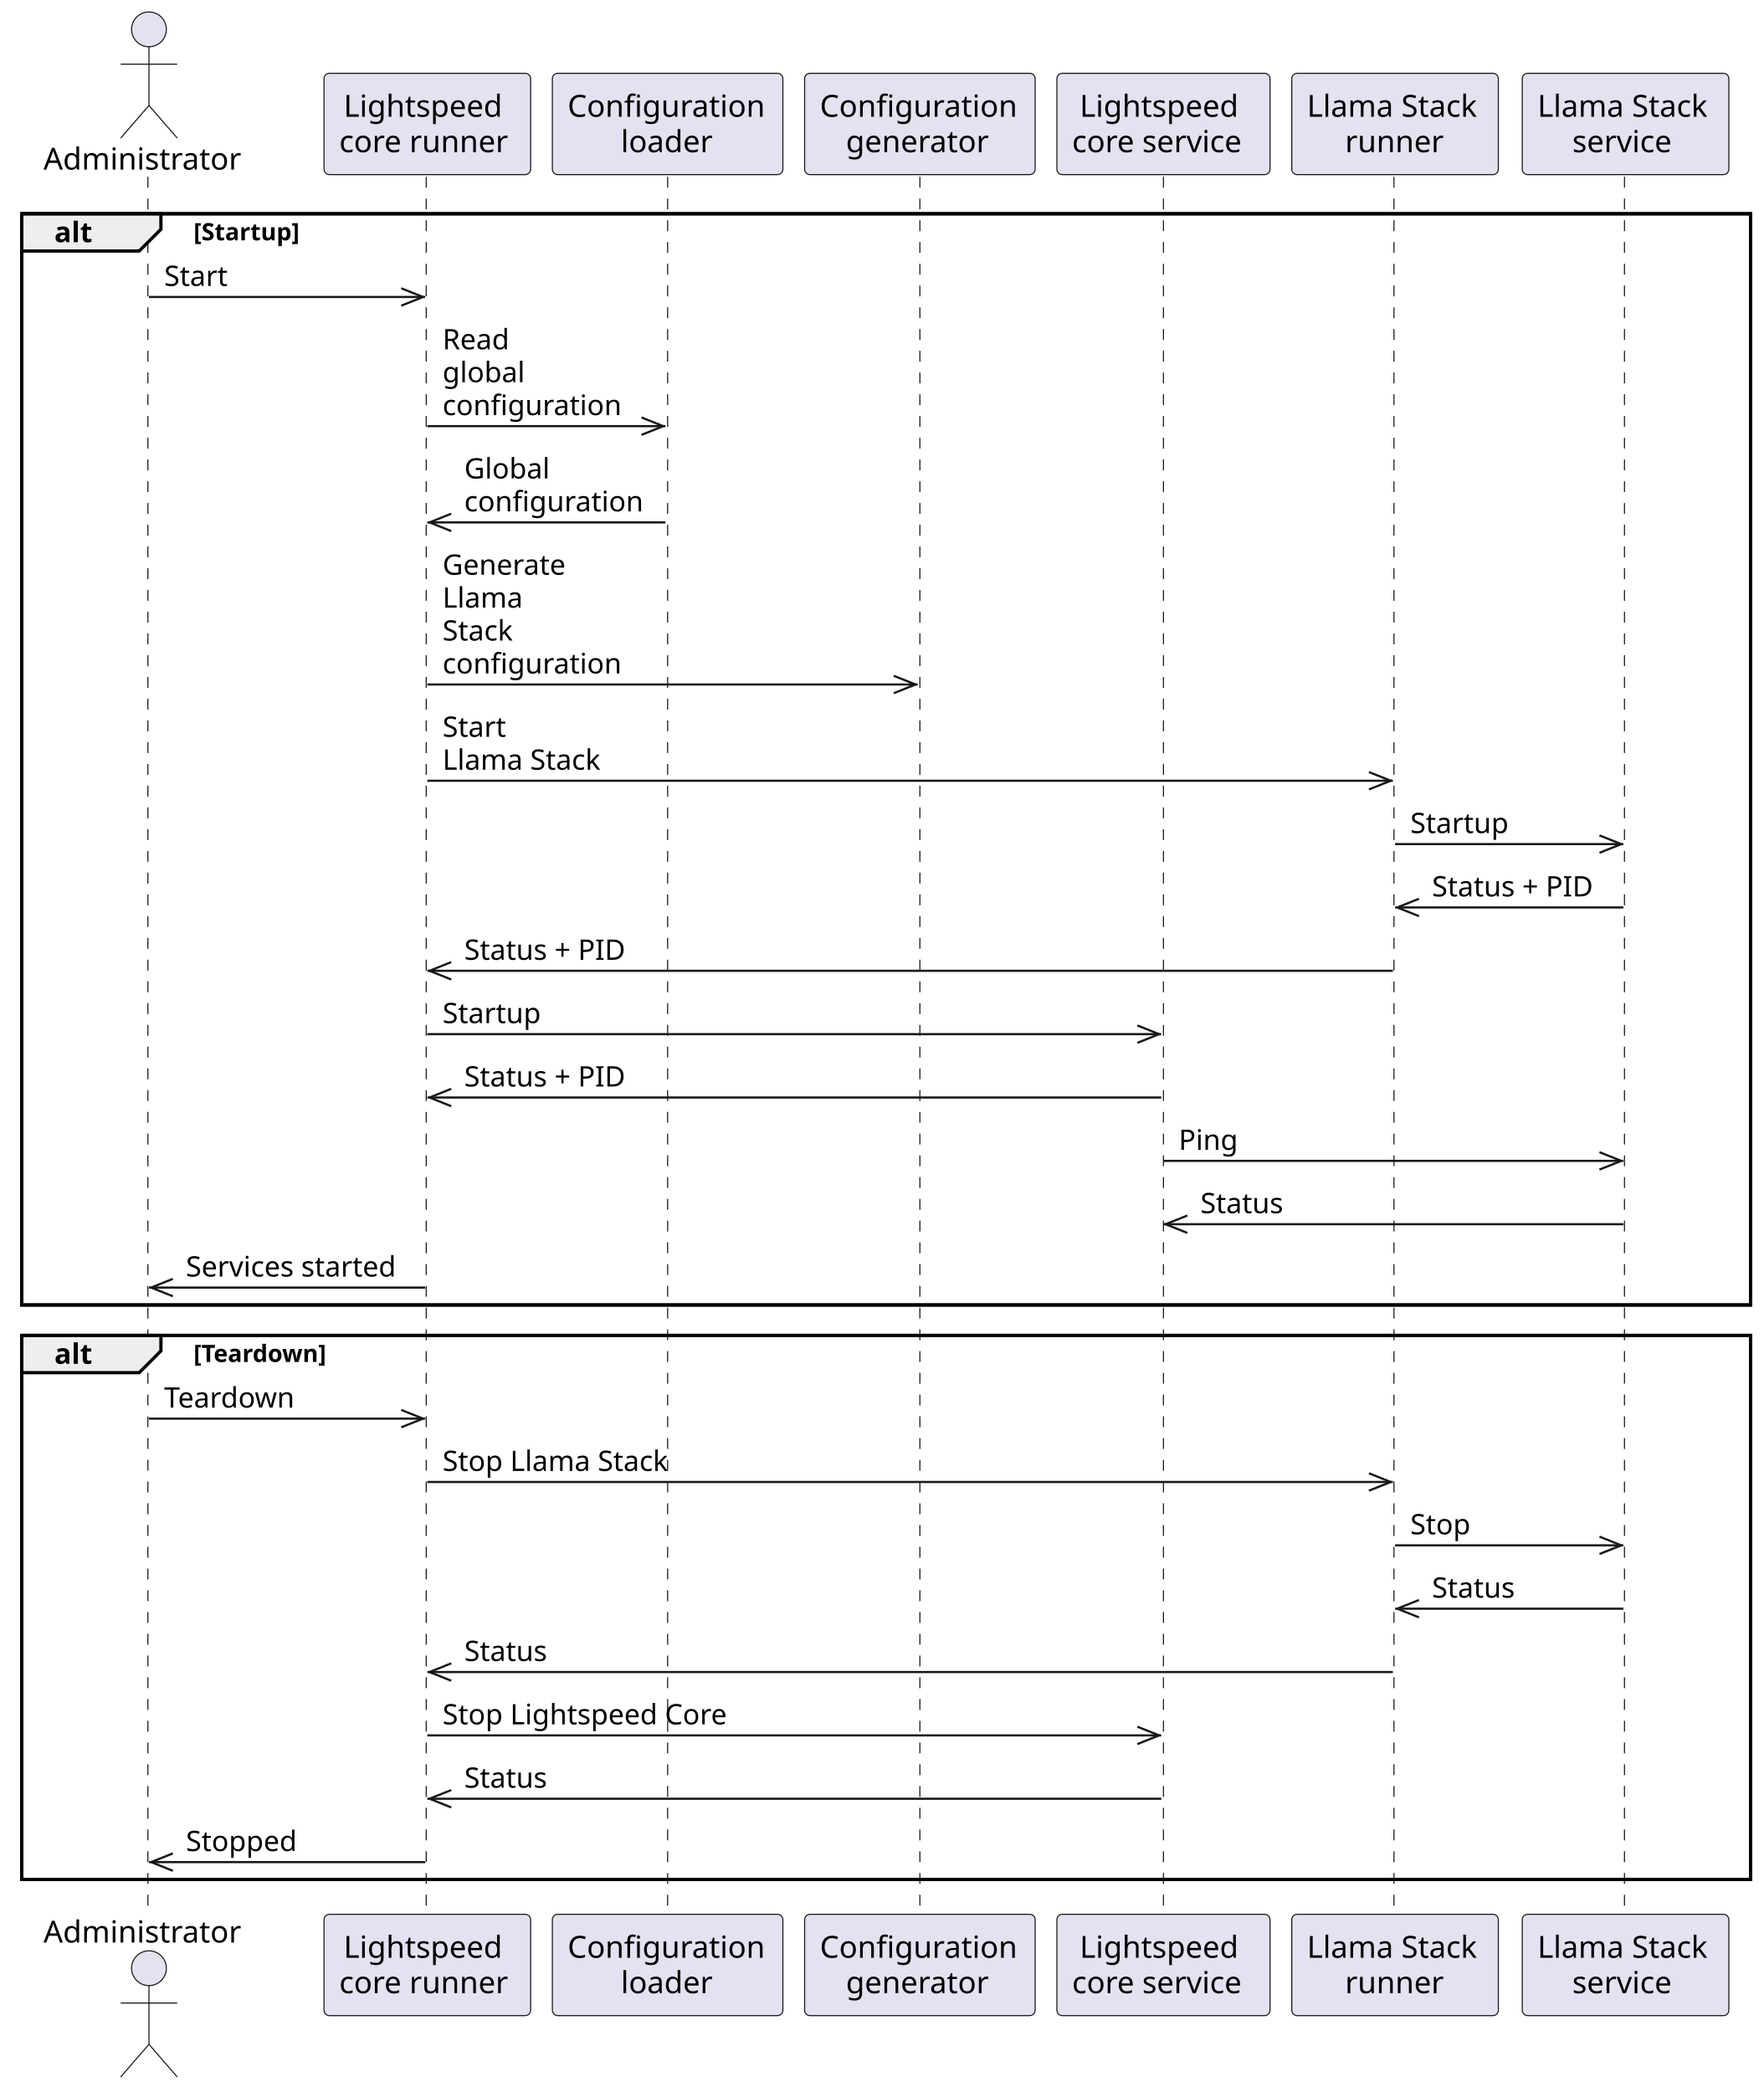
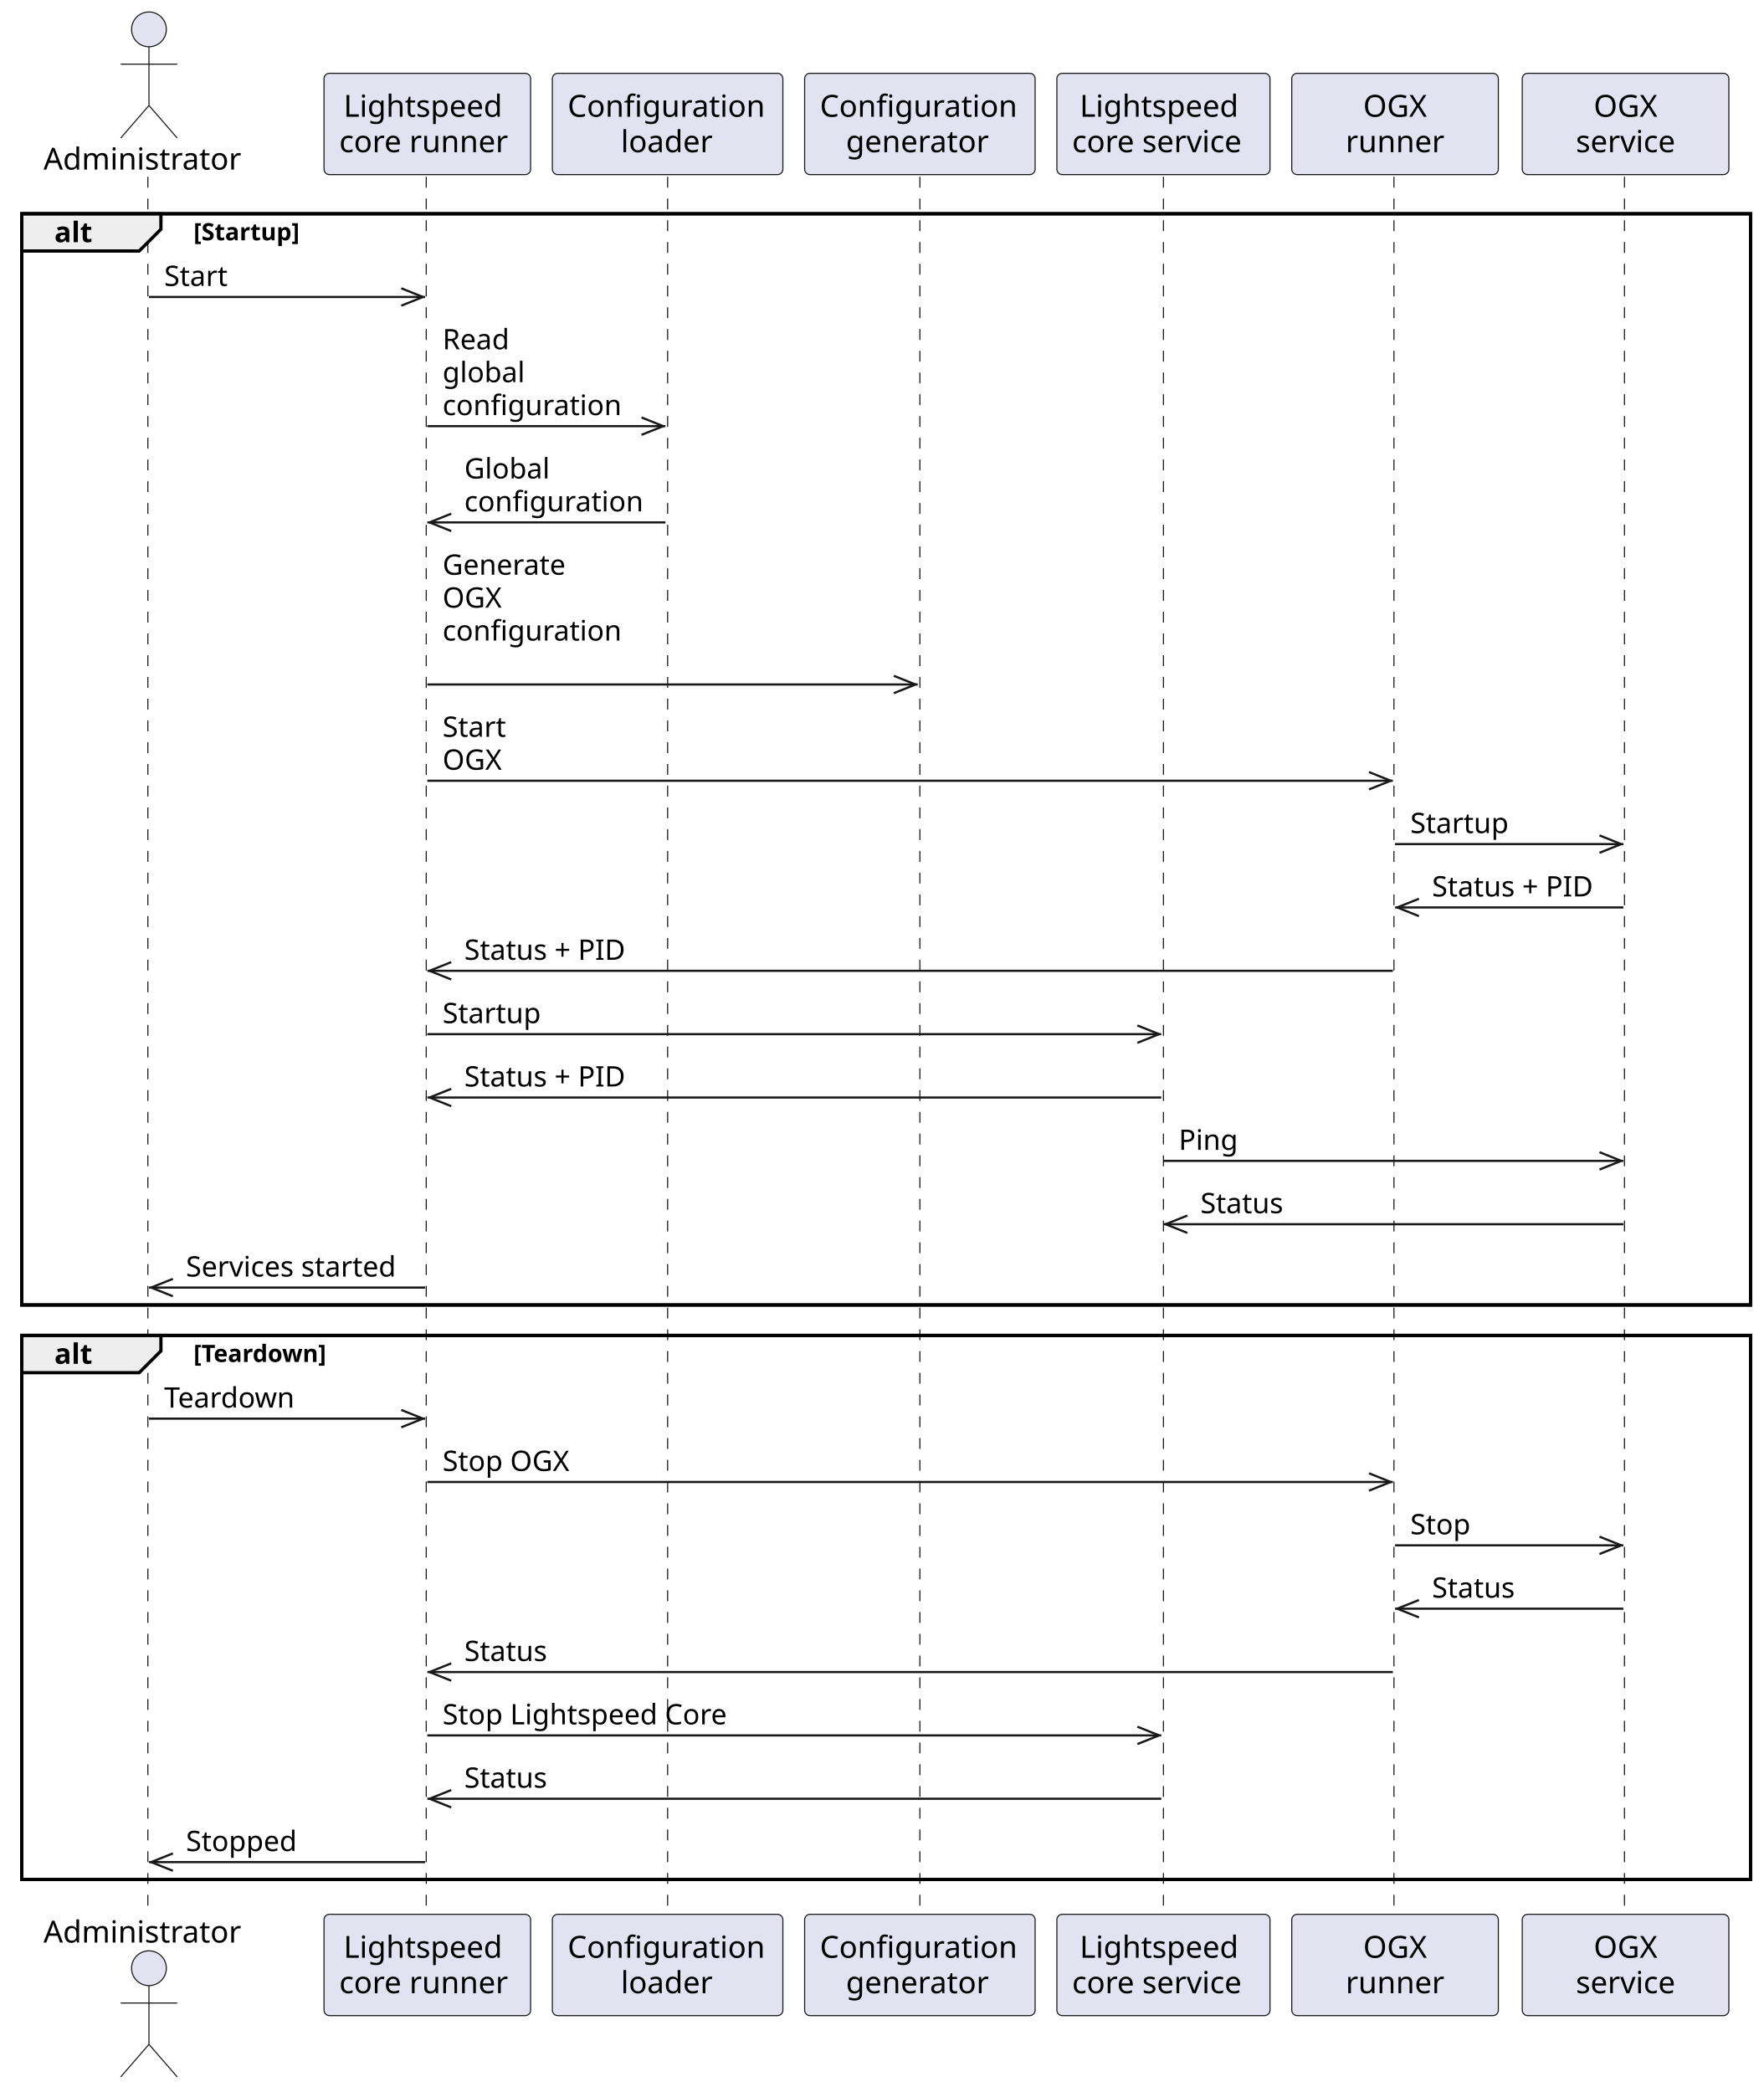
<svg xmlns="http://www.w3.org/2000/svg" contentStyleType="text/css" height="962px" preserveAspectRatio="none" style="width:811px;height:962px;background:#FFFFFF;" version="1.1" viewBox="0 0 811 962" width="811px" zoomAndPan="magnify">
  <defs />
  <g>
    <rect fill="none" height="501.789" style="stroke:#000000;stroke-width:1.5;" width="795" x="10" y="98.297" />
    <rect fill="none" height="250.195" style="stroke:#000000;stroke-width:1.5;" width="795" x="10" y="614.086" />
    <line style="stroke:#181818;stroke-width:0.5;stroke-dasharray:5.0,5.0;" x1="68" x2="68" y1="81.297" y2="881.281" />
    <line style="stroke:#181818;stroke-width:0.5;stroke-dasharray:5.0,5.0;" x1="196" x2="196" y1="81.297" y2="881.281" />
    <line style="stroke:#181818;stroke-width:0.5;stroke-dasharray:5.0,5.0;" x1="307" x2="307" y1="81.297" y2="881.281" />
    <line style="stroke:#181818;stroke-width:0.5;stroke-dasharray:5.0,5.0;" x1="423" x2="423" y1="81.297" y2="881.281" />
    <line style="stroke:#181818;stroke-width:0.5;stroke-dasharray:5.0,5.0;" x1="535" x2="535" y1="81.297" y2="881.281" />
    <line style="stroke:#181818;stroke-width:0.5;stroke-dasharray:5.0,5.0;" x1="641" x2="641" y1="81.297" y2="881.281" />
    <line style="stroke:#181818;stroke-width:0.5;stroke-dasharray:5.0,5.0;" x1="747" x2="747" y1="81.297" y2="881.281" />
    <text fill="#000000" font-family="sans-serif" font-size="14" lengthAdjust="spacing" textLength="91" x="20" y="77.995">Administrator</text>
    <ellipse cx="68.5" cy="13.5" fill="#E2E2F0" rx="8" ry="8" style="stroke:#181818;stroke-width:0.5;" />
    <path d="M68.5,21.5 L68.5,48.5 M55.5,29.5 L81.5,29.5 M68.5,48.5 L55.5,63.5 M68.5,48.5 L81.5,63.5 " fill="none" style="stroke:#181818;stroke-width:0.5;" />
    <text fill="#000000" font-family="sans-serif" font-size="14" lengthAdjust="spacing" textLength="91" x="20" y="893.276">Administrator</text>
    <ellipse cx="68.5" cy="905.078" fill="#E2E2F0" rx="8" ry="8" style="stroke:#181818;stroke-width:0.5;" />
    <path d="M68.5,913.078 L68.5,940.078 M55.5,921.078 L81.5,921.078 M68.5,940.078 L55.5,955.078 M68.5,940.078 L81.5,955.078 " fill="none" style="stroke:#181818;stroke-width:0.5;" />
    <rect fill="#E2E2F0" height="46.594" rx="2.5" ry="2.5" style="stroke:#181818;stroke-width:0.5;" width="95" x="149" y="33.703" />
    <text fill="#000000" font-family="sans-serif" font-size="14" lengthAdjust="spacing" textLength="77" x="158" y="53.698">Lightspeed</text>
    <text fill="#000000" font-family="sans-serif" font-size="14" lengthAdjust="spacing" textLength="81" x="156" y="69.995">core runner</text>
    <rect fill="#E2E2F0" height="46.594" rx="2.5" ry="2.5" style="stroke:#181818;stroke-width:0.5;" width="95" x="149" y="880.281" />
    <text fill="#000000" font-family="sans-serif" font-size="14" lengthAdjust="spacing" textLength="77" x="158" y="900.276">Lightspeed</text>
    <text fill="#000000" font-family="sans-serif" font-size="14" lengthAdjust="spacing" textLength="81" x="156" y="916.573">core runner</text>
    <rect fill="#E2E2F0" height="46.594" rx="2.5" ry="2.5" style="stroke:#181818;stroke-width:0.5;" width="106" x="254" y="33.703" />
    <text fill="#000000" font-family="sans-serif" font-size="14" lengthAdjust="spacing" textLength="92" x="261" y="53.698">Configuration</text>
    <text fill="#000000" font-family="sans-serif" font-size="14" lengthAdjust="spacing" textLength="43" x="285.5" y="69.995">loader</text>
    <rect fill="#E2E2F0" height="46.594" rx="2.5" ry="2.5" style="stroke:#181818;stroke-width:0.5;" width="106" x="254" y="880.281" />
    <text fill="#000000" font-family="sans-serif" font-size="14" lengthAdjust="spacing" textLength="92" x="261" y="900.276">Configuration</text>
    <text fill="#000000" font-family="sans-serif" font-size="14" lengthAdjust="spacing" textLength="43" x="285.5" y="916.573">loader</text>
    <rect fill="#E2E2F0" height="46.594" rx="2.5" ry="2.5" style="stroke:#181818;stroke-width:0.5;" width="106" x="370" y="33.703" />
    <text fill="#000000" font-family="sans-serif" font-size="14" lengthAdjust="spacing" textLength="92" x="377" y="53.698">Configuration</text>
    <text fill="#000000" font-family="sans-serif" font-size="14" lengthAdjust="spacing" textLength="68" x="389" y="69.995">generator</text>
    <rect fill="#E2E2F0" height="46.594" rx="2.5" ry="2.5" style="stroke:#181818;stroke-width:0.5;" width="106" x="370" y="880.281" />
    <text fill="#000000" font-family="sans-serif" font-size="14" lengthAdjust="spacing" textLength="92" x="377" y="900.276">Configuration</text>
    <text fill="#000000" font-family="sans-serif" font-size="14" lengthAdjust="spacing" textLength="68" x="389" y="916.573">generator</text>
    <rect fill="#E2E2F0" height="46.594" rx="2.5" ry="2.5" style="stroke:#181818;stroke-width:0.5;" width="98" x="486" y="33.703" />
    <text fill="#000000" font-family="sans-serif" font-size="14" lengthAdjust="spacing" textLength="77" x="496.5" y="53.698">Lightspeed</text>
    <text fill="#000000" font-family="sans-serif" font-size="14" lengthAdjust="spacing" textLength="84" x="493" y="69.995">core service</text>
    <rect fill="#E2E2F0" height="46.594" rx="2.5" ry="2.5" style="stroke:#181818;stroke-width:0.5;" width="98" x="486" y="880.281" />
    <text fill="#000000" font-family="sans-serif" font-size="14" lengthAdjust="spacing" textLength="77" x="496.5" y="900.276">Lightspeed</text>
    <text fill="#000000" font-family="sans-serif" font-size="14" lengthAdjust="spacing" textLength="84" x="493" y="916.573">core service</text>
    <rect fill="#E2E2F0" height="46.594" rx="2.5" ry="2.5" style="stroke:#181818;stroke-width:0.5;" width="95" x="594" y="33.703" />
-     <text fill="#000000" font-family="sans-serif" font-size="14" lengthAdjust="spacing" textLength="81" x="601" y="53.698">Llama Stack</text>
-     <text fill="#000000" font-family="sans-serif" font-size="14" lengthAdjust="spacing" textLength="46" x="618.5" y="69.995">runner</text>
+     <text fill="#000000" font-family="sans-serif" font-size="14" text-anchor="middle" x="641.5" y="53.698">OGX</text>
+     <text fill="#000000" font-family="sans-serif" font-size="14" text-anchor="middle" x="641.5" y="69.995">runner</text>
    <rect fill="#E2E2F0" height="46.594" rx="2.5" ry="2.5" style="stroke:#181818;stroke-width:0.5;" width="95" x="594" y="880.281" />
-     <text fill="#000000" font-family="sans-serif" font-size="14" lengthAdjust="spacing" textLength="81" x="601" y="900.276">Llama Stack</text>
-     <text fill="#000000" font-family="sans-serif" font-size="14" lengthAdjust="spacing" textLength="46" x="618.5" y="916.573">runner</text>
+     <text fill="#000000" font-family="sans-serif" font-size="14" text-anchor="middle" x="641.5" y="900.276">OGX</text>
+     <text fill="#000000" font-family="sans-serif" font-size="14" text-anchor="middle" x="641.5" y="916.573">runner</text>
    <rect fill="#E2E2F0" height="46.594" rx="2.5" ry="2.5" style="stroke:#181818;stroke-width:0.5;" width="95" x="700" y="33.703" />
-     <text fill="#000000" font-family="sans-serif" font-size="14" lengthAdjust="spacing" textLength="81" x="707" y="53.698">Llama Stack</text>
-     <text fill="#000000" font-family="sans-serif" font-size="14" lengthAdjust="spacing" textLength="49" x="723" y="69.995">service</text>
+     <text fill="#000000" font-family="sans-serif" font-size="14" text-anchor="middle" x="747.5" y="53.698">OGX</text>
+     <text fill="#000000" font-family="sans-serif" font-size="14" text-anchor="middle" x="747.5" y="69.995">service</text>
    <rect fill="#E2E2F0" height="46.594" rx="2.5" ry="2.5" style="stroke:#181818;stroke-width:0.5;" width="95" x="700" y="880.281" />
-     <text fill="#000000" font-family="sans-serif" font-size="14" lengthAdjust="spacing" textLength="81" x="707" y="900.276">Llama Stack</text>
-     <text fill="#000000" font-family="sans-serif" font-size="14" lengthAdjust="spacing" textLength="49" x="723" y="916.573">service</text>
+     <text fill="#000000" font-family="sans-serif" font-size="14" text-anchor="middle" x="747.5" y="900.276">OGX</text>
+     <text fill="#000000" font-family="sans-serif" font-size="14" text-anchor="middle" x="747.5" y="916.573">service</text>
    <path d="M10,98.297 L74,98.297 L74,105.43 L64,115.43 L10,115.43 L10,98.297 " fill="#EEEEEE" style="stroke:#000000;stroke-width:1.5;" />
    <rect fill="none" height="501.789" style="stroke:#000000;stroke-width:1.5;" width="795" x="10" y="98.297" />
    <text fill="#000000" font-family="sans-serif" font-size="13" font-weight="bold" lengthAdjust="spacing" textLength="19" x="25" y="111.364">alt</text>
    <text fill="#000000" font-family="sans-serif" font-size="11" font-weight="bold" lengthAdjust="spacing" textLength="57" x="89" y="110.507">[Startup]</text>
    <line style="stroke:#181818;stroke-width:1.0;" x1="194.5" x2="184.5" y1="136.562" y2="132.562" />
    <line style="stroke:#181818;stroke-width:1.0;" x1="194.5" x2="184.5" y1="136.562" y2="140.562" />
    <line style="stroke:#181818;stroke-width:1.0;" x1="68.5" x2="195.5" y1="136.562" y2="136.562" />
    <text fill="#000000" font-family="sans-serif" font-size="13" lengthAdjust="spacing" textLength="32" x="75.5" y="131.497">Start</text>
    <line style="stroke:#181818;stroke-width:1.0;" x1="305" x2="295" y1="195.961" y2="191.961" />
    <line style="stroke:#181818;stroke-width:1.0;" x1="305" x2="295" y1="195.961" y2="199.961" />
    <line style="stroke:#181818;stroke-width:1.0;" x1="196.5" x2="306" y1="195.961" y2="195.961" />
    <text fill="#000000" font-family="sans-serif" font-size="13" lengthAdjust="spacing" textLength="32" x="203.5" y="160.629">Read</text>
    <text fill="#000000" font-family="sans-serif" font-size="13" lengthAdjust="spacing" textLength="38" x="203.5" y="175.762">global</text>
    <text fill="#000000" font-family="sans-serif" font-size="13" lengthAdjust="spacing" textLength="83" x="203.5" y="190.895">configuration</text>
    <line style="stroke:#181818;stroke-width:1.0;" x1="197.5" x2="207.5" y1="240.227" y2="236.227" />
    <line style="stroke:#181818;stroke-width:1.0;" x1="197.5" x2="207.5" y1="240.227" y2="244.227" />
    <line style="stroke:#181818;stroke-width:1.0;" x1="196.5" x2="306" y1="240.227" y2="240.227" />
    <text fill="#000000" font-family="sans-serif" font-size="13" lengthAdjust="spacing" textLength="40" x="213.5" y="220.028">Global</text>
    <text fill="#000000" font-family="sans-serif" font-size="13" lengthAdjust="spacing" textLength="83" x="213.5" y="235.161">configuration</text>
    <line style="stroke:#181818;stroke-width:1.0;" x1="421" x2="411" y1="314.758" y2="310.758" />
    <line style="stroke:#181818;stroke-width:1.0;" x1="421" x2="411" y1="314.758" y2="318.758" />
    <line style="stroke:#181818;stroke-width:1.0;" x1="196.5" x2="422" y1="314.758" y2="314.758" />
    <text fill="#000000" font-family="sans-serif" font-size="13" lengthAdjust="spacing" textLength="60" x="203.5" y="264.293">Generate</text>
-     <text fill="#000000" font-family="sans-serif" font-size="13" lengthAdjust="spacing" textLength="39" x="203.5" y="279.426">Llama</text>
-     <text fill="#000000" font-family="sans-serif" font-size="13" lengthAdjust="spacing" textLength="36" x="203.5" y="294.559">Stack</text>
-     <text fill="#000000" font-family="sans-serif" font-size="13" lengthAdjust="spacing" textLength="83" x="203.5" y="309.692">configuration</text>
+     <text fill="#000000" font-family="sans-serif" font-size="13" x="203.5" y="279.426">OGX</text>
+     <text fill="#000000" font-family="sans-serif" font-size="13" lengthAdjust="spacing" textLength="83" x="203.5" y="294.559">configuration</text>
    <line style="stroke:#181818;stroke-width:1.0;" x1="639.5" x2="629.5" y1="359.023" y2="355.023" />
    <line style="stroke:#181818;stroke-width:1.0;" x1="639.5" x2="629.5" y1="359.023" y2="363.023" />
    <line style="stroke:#181818;stroke-width:1.0;" x1="196.5" x2="640.5" y1="359.023" y2="359.023" />
    <text fill="#000000" font-family="sans-serif" font-size="13" lengthAdjust="spacing" textLength="32" x="203.5" y="338.825">Start</text>
-     <text fill="#000000" font-family="sans-serif" font-size="13" lengthAdjust="spacing" textLength="79" x="203.5" y="353.957">Llama Stack</text>
+     <text fill="#000000" font-family="sans-serif" font-size="13" x="203.5" y="353.957">OGX</text>
    <line style="stroke:#181818;stroke-width:1.0;" x1="745.5" x2="735.5" y1="388.156" y2="384.156" />
    <line style="stroke:#181818;stroke-width:1.0;" x1="745.5" x2="735.5" y1="388.156" y2="392.156" />
    <line style="stroke:#181818;stroke-width:1.0;" x1="641.5" x2="746.5" y1="388.156" y2="388.156" />
    <text fill="#000000" font-family="sans-serif" font-size="13" lengthAdjust="spacing" textLength="48" x="648.5" y="383.09">Startup</text>
    <line style="stroke:#181818;stroke-width:1.0;" x1="642.5" x2="652.5" y1="417.289" y2="413.289" />
    <line style="stroke:#181818;stroke-width:1.0;" x1="642.5" x2="652.5" y1="417.289" y2="421.289" />
    <line style="stroke:#181818;stroke-width:1.0;" x1="641.5" x2="746.5" y1="417.289" y2="417.289" />
    <text fill="#000000" font-family="sans-serif" font-size="13" lengthAdjust="spacing" textLength="82" x="658.5" y="412.223">Status + PID</text>
    <line style="stroke:#181818;stroke-width:1.0;" x1="197.5" x2="207.5" y1="446.422" y2="442.422" />
    <line style="stroke:#181818;stroke-width:1.0;" x1="197.5" x2="207.5" y1="446.422" y2="450.422" />
    <line style="stroke:#181818;stroke-width:1.0;" x1="196.5" x2="640.5" y1="446.422" y2="446.422" />
    <text fill="#000000" font-family="sans-serif" font-size="13" lengthAdjust="spacing" textLength="82" x="213.5" y="441.356">Status + PID</text>
    <line style="stroke:#181818;stroke-width:1.0;" x1="533" x2="523" y1="475.555" y2="471.555" />
    <line style="stroke:#181818;stroke-width:1.0;" x1="533" x2="523" y1="475.555" y2="479.555" />
    <line style="stroke:#181818;stroke-width:1.0;" x1="196.5" x2="534" y1="475.555" y2="475.555" />
    <text fill="#000000" font-family="sans-serif" font-size="13" lengthAdjust="spacing" textLength="48" x="203.5" y="470.489">Startup</text>
    <line style="stroke:#181818;stroke-width:1.0;" x1="197.5" x2="207.5" y1="504.688" y2="500.688" />
    <line style="stroke:#181818;stroke-width:1.0;" x1="197.5" x2="207.5" y1="504.688" y2="508.688" />
    <line style="stroke:#181818;stroke-width:1.0;" x1="196.5" x2="534" y1="504.688" y2="504.688" />
    <text fill="#000000" font-family="sans-serif" font-size="13" lengthAdjust="spacing" textLength="82" x="213.5" y="499.622">Status + PID</text>
    <line style="stroke:#181818;stroke-width:1.0;" x1="745.5" x2="735.5" y1="533.82" y2="529.82" />
    <line style="stroke:#181818;stroke-width:1.0;" x1="745.5" x2="735.5" y1="533.82" y2="537.82" />
    <line style="stroke:#181818;stroke-width:1.0;" x1="535" x2="746.5" y1="533.82" y2="533.82" />
    <text fill="#000000" font-family="sans-serif" font-size="13" lengthAdjust="spacing" textLength="27" x="542" y="528.754">Ping</text>
    <line style="stroke:#181818;stroke-width:1.0;" x1="536" x2="546" y1="562.953" y2="558.953" />
    <line style="stroke:#181818;stroke-width:1.0;" x1="536" x2="546" y1="562.953" y2="566.953" />
    <line style="stroke:#181818;stroke-width:1.0;" x1="535" x2="746.5" y1="562.953" y2="562.953" />
    <text fill="#000000" font-family="sans-serif" font-size="13" lengthAdjust="spacing" textLength="42" x="552" y="557.887">Status</text>
    <line style="stroke:#181818;stroke-width:1.0;" x1="69.5" x2="79.5" y1="592.086" y2="588.086" />
    <line style="stroke:#181818;stroke-width:1.0;" x1="69.5" x2="79.5" y1="592.086" y2="596.086" />
    <line style="stroke:#181818;stroke-width:1.0;" x1="68.5" x2="195.5" y1="592.086" y2="592.086" />
    <text fill="#000000" font-family="sans-serif" font-size="13" lengthAdjust="spacing" textLength="104" x="85.5" y="587.02">Services started</text>
    <path d="M10,614.086 L74,614.086 L74,621.219 L64,631.219 L10,631.219 L10,614.086 " fill="#EEEEEE" style="stroke:#000000;stroke-width:1.5;" />
    <rect fill="none" height="250.195" style="stroke:#000000;stroke-width:1.5;" width="795" x="10" y="614.086" />
    <text fill="#000000" font-family="sans-serif" font-size="13" font-weight="bold" lengthAdjust="spacing" textLength="19" x="25" y="627.153">alt</text>
    <text fill="#000000" font-family="sans-serif" font-size="11" font-weight="bold" lengthAdjust="spacing" textLength="74" x="89" y="626.296">[Teardown]</text>
    <line style="stroke:#181818;stroke-width:1.0;" x1="194.5" x2="184.5" y1="652.352" y2="648.352" />
    <line style="stroke:#181818;stroke-width:1.0;" x1="194.5" x2="184.5" y1="652.352" y2="656.352" />
    <line style="stroke:#181818;stroke-width:1.0;" x1="68.5" x2="195.5" y1="652.352" y2="652.352" />
    <text fill="#000000" font-family="sans-serif" font-size="13" lengthAdjust="spacing" textLength="61" x="75.5" y="647.286">Teardown</text>
    <line style="stroke:#181818;stroke-width:1.0;" x1="639.5" x2="629.5" y1="681.484" y2="677.484" />
    <line style="stroke:#181818;stroke-width:1.0;" x1="639.5" x2="629.5" y1="681.484" y2="685.484" />
    <line style="stroke:#181818;stroke-width:1.0;" x1="196.5" x2="640.5" y1="681.484" y2="681.484" />
-     <text fill="#000000" font-family="sans-serif" font-size="13" lengthAdjust="spacing" textLength="113" x="203.5" y="676.418">Stop Llama Stack</text>
+     <text fill="#000000" font-family="sans-serif" font-size="13" x="203.5" y="676.418">Stop OGX</text>
    <line style="stroke:#181818;stroke-width:1.0;" x1="745.5" x2="735.5" y1="710.617" y2="706.617" />
    <line style="stroke:#181818;stroke-width:1.0;" x1="745.5" x2="735.5" y1="710.617" y2="714.617" />
    <line style="stroke:#181818;stroke-width:1.0;" x1="641.5" x2="746.5" y1="710.617" y2="710.617" />
    <text fill="#000000" font-family="sans-serif" font-size="13" lengthAdjust="spacing" textLength="30" x="648.5" y="705.551">Stop</text>
    <line style="stroke:#181818;stroke-width:1.0;" x1="642.5" x2="652.5" y1="739.75" y2="735.75" />
    <line style="stroke:#181818;stroke-width:1.0;" x1="642.5" x2="652.5" y1="739.75" y2="743.75" />
    <line style="stroke:#181818;stroke-width:1.0;" x1="641.5" x2="746.5" y1="739.75" y2="739.75" />
    <text fill="#000000" font-family="sans-serif" font-size="13" lengthAdjust="spacing" textLength="42" x="658.5" y="734.684">Status</text>
    <line style="stroke:#181818;stroke-width:1.0;" x1="197.5" x2="207.5" y1="768.883" y2="764.883" />
    <line style="stroke:#181818;stroke-width:1.0;" x1="197.5" x2="207.5" y1="768.883" y2="772.883" />
    <line style="stroke:#181818;stroke-width:1.0;" x1="196.5" x2="640.5" y1="768.883" y2="768.883" />
    <text fill="#000000" font-family="sans-serif" font-size="13" lengthAdjust="spacing" textLength="42" x="213.5" y="763.817">Status</text>
    <line style="stroke:#181818;stroke-width:1.0;" x1="533" x2="523" y1="798.016" y2="794.016" />
    <line style="stroke:#181818;stroke-width:1.0;" x1="533" x2="523" y1="798.016" y2="802.016" />
    <line style="stroke:#181818;stroke-width:1.0;" x1="196.5" x2="534" y1="798.016" y2="798.016" />
    <text fill="#000000" font-family="sans-serif" font-size="13" lengthAdjust="spacing" textLength="138" x="203.5" y="792.95">Stop Lightspeed Core</text>
    <line style="stroke:#181818;stroke-width:1.0;" x1="197.5" x2="207.5" y1="827.148" y2="823.148" />
    <line style="stroke:#181818;stroke-width:1.0;" x1="197.5" x2="207.5" y1="827.148" y2="831.148" />
    <line style="stroke:#181818;stroke-width:1.0;" x1="196.5" x2="534" y1="827.148" y2="827.148" />
    <text fill="#000000" font-family="sans-serif" font-size="13" lengthAdjust="spacing" textLength="42" x="213.5" y="822.082">Status</text>
    <line style="stroke:#181818;stroke-width:1.0;" x1="69.5" x2="79.5" y1="856.281" y2="852.281" />
    <line style="stroke:#181818;stroke-width:1.0;" x1="69.5" x2="79.5" y1="856.281" y2="860.281" />
    <line style="stroke:#181818;stroke-width:1.0;" x1="68.5" x2="195.5" y1="856.281" y2="856.281" />
    <text fill="#000000" font-family="sans-serif" font-size="13" lengthAdjust="spacing" textLength="54" x="85.5" y="851.215">Stopped</text>
  </g>
</svg>
